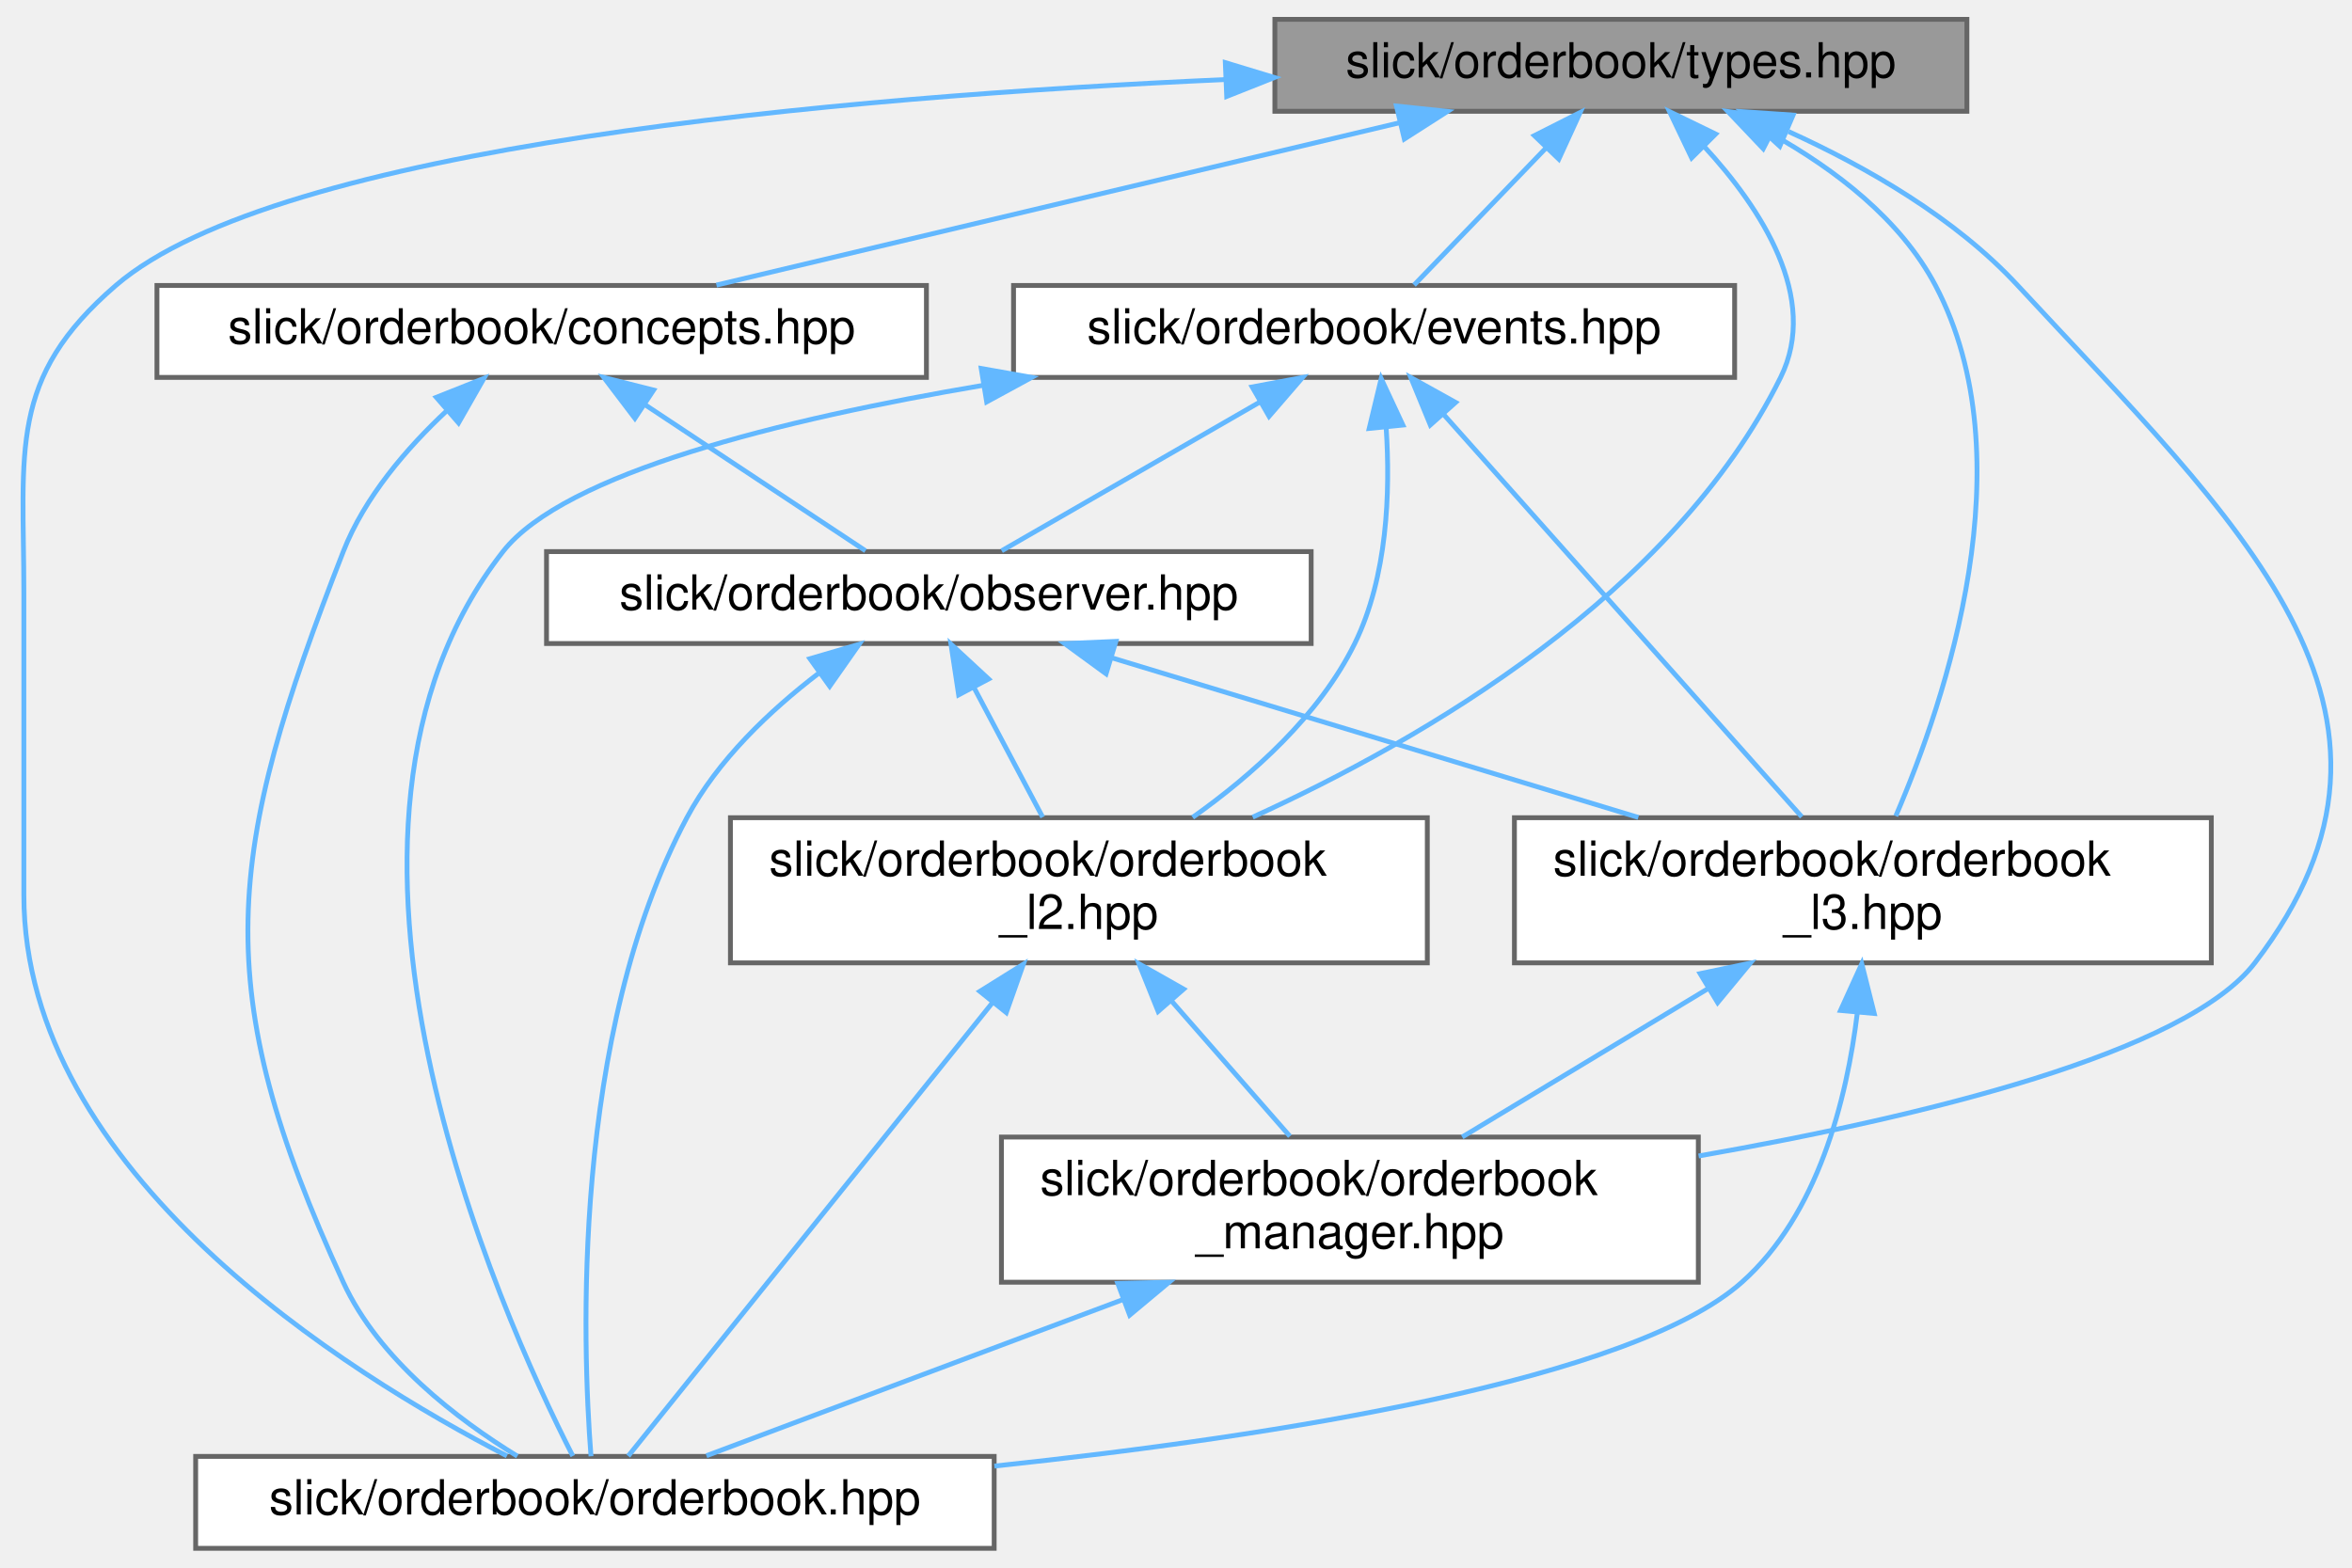
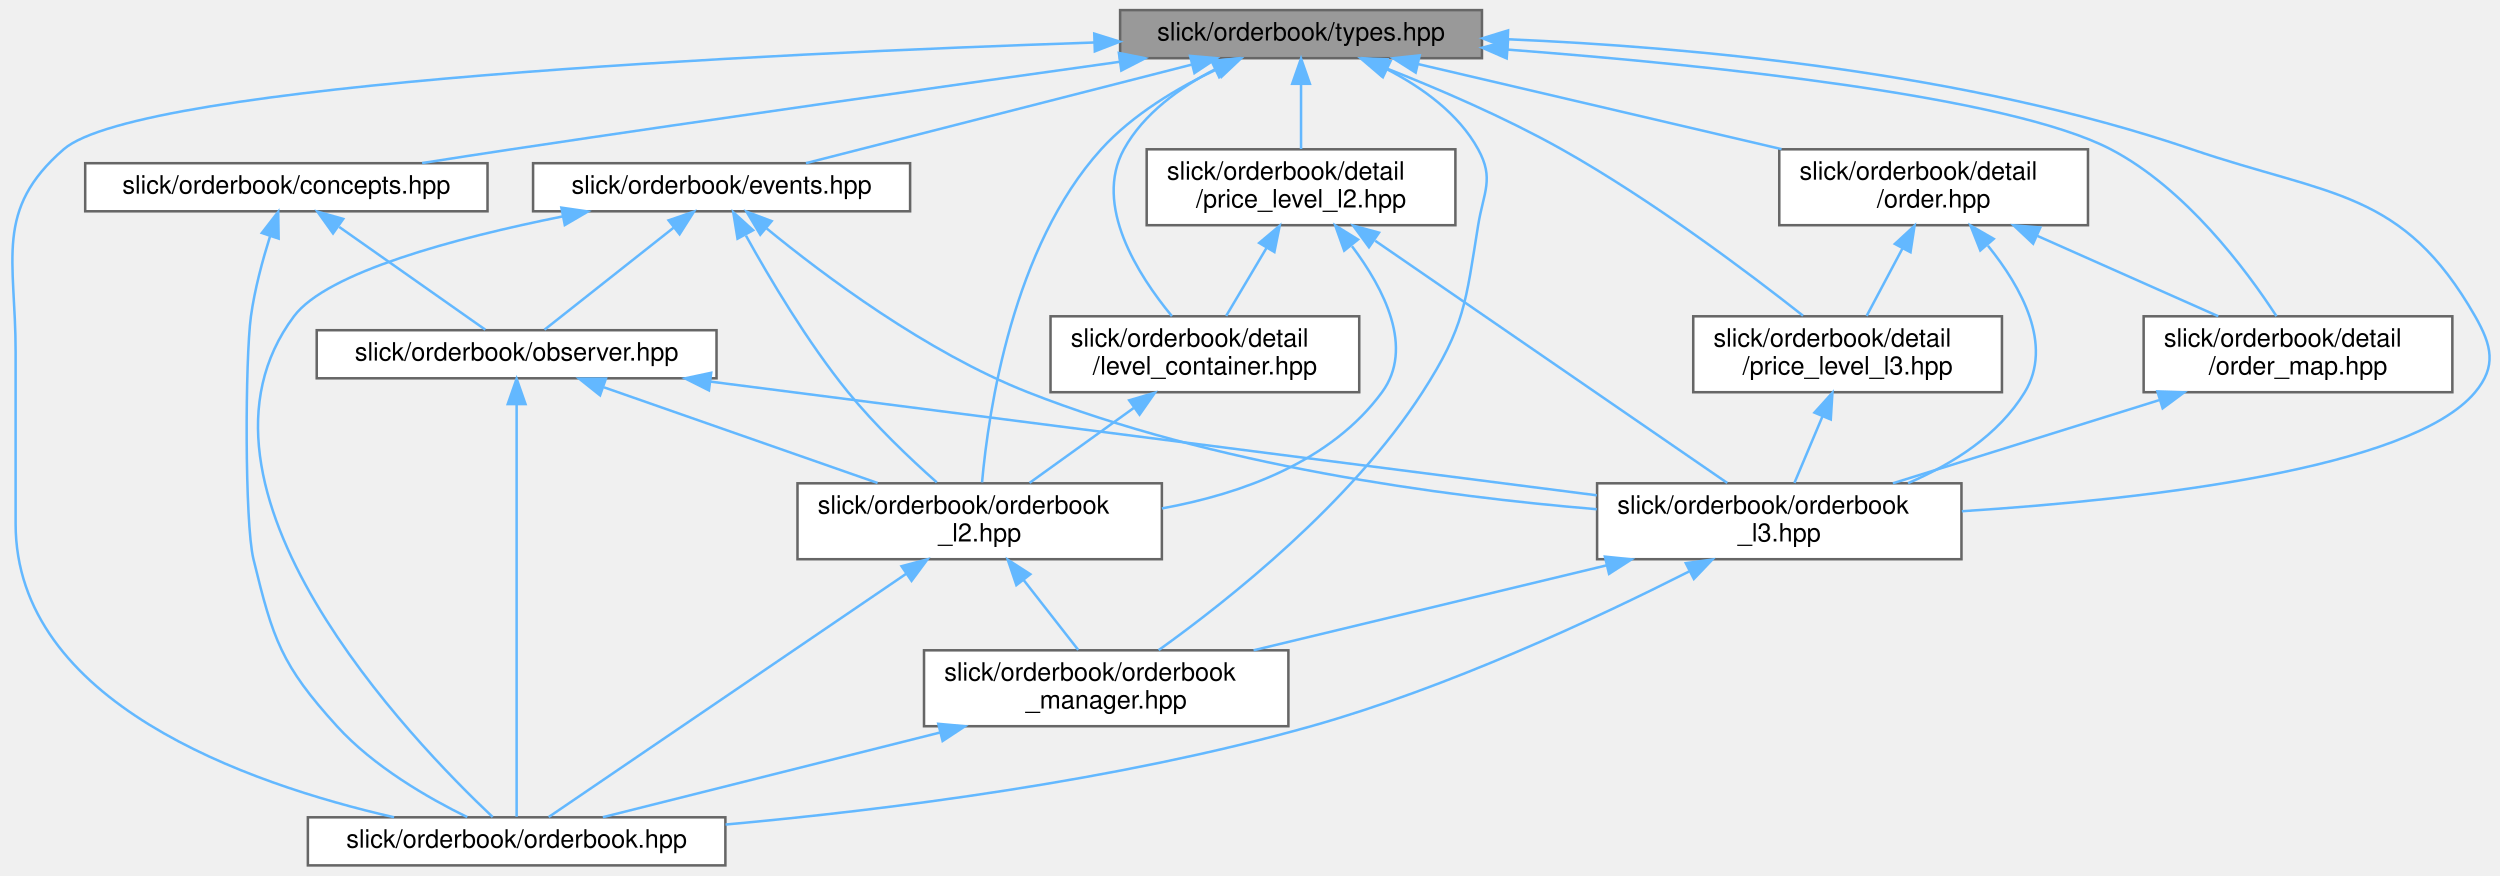
- <svg xmlns="http://www.w3.org/2000/svg" xmlns:xlink="http://www.w3.org/1999/xlink" width="486pt" height="324pt" viewBox="0.00 0.00 485.80 324.00">
-   <g id="graph0" class="graph" transform="scale(1 1) rotate(0) translate(4 320)">
+ <svg xmlns="http://www.w3.org/2000/svg" xmlns:xlink="http://www.w3.org/1999/xlink" width="988pt" height="346pt" viewBox="0.00 0.00 987.96 346.00">
+   <g id="graph0" class="graph" transform="scale(1 1) rotate(0) translate(4 342)">
    <g id="Node000001" class="node">
      <g id="a_Node000001">
        <a xlink:title=" ">
-           <polygon fill="#999999" stroke="#666666" points="402.33,-316 259.33,-316 259.33,-297 402.33,-297 402.33,-316" />
-           <text text-anchor="middle" x="330.83" y="-304" font-family="Helvetica,sans-Serif" font-size="10.00">slick/orderbook/types.hpp</text>
+           <polygon fill="#999999" stroke="#666666" points="581.65,-338 438.65,-338 438.65,-319 581.65,-319 581.65,-338" />
+           <text text-anchor="middle" x="510.15" y="-326" font-family="Helvetica,sans-Serif" font-size="10.00">slick/orderbook/types.hpp</text>
        </a>
      </g>
    </g>
    <g id="Node000002" class="node">
      <g id="a_Node000002">
        <a xlink:href="concepts_8hpp.html" target="_top" xlink:title=" ">
-           <polygon fill="white" stroke="#666666" points="187.33,-261 28.33,-261 28.33,-242 187.33,-242 187.33,-261" />
-           <text text-anchor="middle" x="107.83" y="-249" font-family="Helvetica,sans-Serif" font-size="10.00">slick/orderbook/concepts.hpp</text>
+           <polygon fill="white" stroke="#666666" points="188.65,-277.5 29.65,-277.5 29.65,-258.5 188.65,-258.5 188.65,-277.5" />
+           <text text-anchor="middle" x="109.15" y="-265.5" font-family="Helvetica,sans-Serif" font-size="10.00">slick/orderbook/concepts.hpp</text>
        </a>
      </g>
    </g>
    <g id="edge1_Node000001_Node000002" class="edge">
      <g id="a_edge1_Node000001_Node000002">
        <a xlink:title=" ">
-           <path fill="none" stroke="#63b8ff" d="M285.08,-294.63C243.31,-284.7 182.38,-270.22 143.94,-261.08" />
-           <polygon fill="#63b8ff" stroke="#63b8ff" points="284.46,-298.08 295,-296.98 286.08,-291.27 284.46,-298.08" />
+           <path fill="none" stroke="#63b8ff" d="M438.28,-317.55C375.02,-308.72 280.42,-295.34 198.15,-283 186.71,-281.28 174.44,-279.39 162.79,-277.56" />
+           <polygon fill="#63b8ff" stroke="#63b8ff" points="438.16,-321.06 448.55,-318.98 439.13,-314.13 438.16,-321.06" />
        </a>
      </g>
    </g>
    <g id="Node000004" class="node">
      <g id="a_Node000004">
        <a xlink:href="orderbook_8hpp.html" target="_top" xlink:title=" ">
-           <polygon fill="white" stroke="#666666" points="201.33,-19 36.33,-19 36.33,0 201.33,0 201.33,-19" />
-           <text text-anchor="middle" x="118.83" y="-7" font-family="Helvetica,sans-Serif" font-size="10.00">slick/orderbook/orderbook.hpp</text>
-         </a>
-       </g>
-     </g>
-     <g id="edge17_Node000001_Node000004" class="edge">
-       <g id="a_edge17_Node000001_Node000004">
-         <a xlink:title=" ">
-           <path fill="none" stroke="#63b8ff" d="M249.11,-303.56C168.71,-299.97 53.27,-289.8 19.83,-261 -2.49,-241.77 0.83,-226.96 0.83,-197.5 0.83,-197.5 0.83,-197.5 0.83,-135 0.83,-77.67 67.55,-36.16 100.65,-19.1" />
-           <polygon fill="#63b8ff" stroke="#63b8ff" points="249.09,-307.06 259.23,-303.98 249.38,-300.07 249.09,-307.06" />
+           <polygon fill="white" stroke="#666666" points="282.65,-19 117.65,-19 117.65,0 282.65,0 282.65,-19" />
+           <text text-anchor="middle" x="200.15" y="-7" font-family="Helvetica,sans-Serif" font-size="10.00">slick/orderbook/orderbook.hpp</text>
+         </a>
+       </g>
+     </g>
+     <g id="edge31_Node000001_Node000004" class="edge">
+       <g id="a_edge31_Node000001_Node000004">
+         <a xlink:title=" ">
+           <path fill="none" stroke="#63b8ff" d="M428.53,-325.21C297.35,-320.77 51.21,-309.05 21.15,-283 -6.46,-259.06 2.15,-239.54 2.15,-203 2.15,-203 2.15,-203 2.15,-135 2.15,-64.55 93.1,-32.41 151.72,-19.01" />
+           <polygon fill="#63b8ff" stroke="#63b8ff" points="428.43,-328.71 438.54,-325.54 428.66,-321.71 428.43,-328.71" />
        </a>
      </g>
    </g>
    <g id="Node000005" class="node">
      <g id="a_Node000005">
        <a xlink:href="orderbook__l2_8hpp.html" target="_top" xlink:title=" ">
-           <polygon fill="white" stroke="#666666" points="290.83,-151 146.83,-151 146.83,-121 290.83,-121 290.83,-151" />
-           <text text-anchor="start" x="154.83" y="-139" font-family="Helvetica,sans-Serif" font-size="10.00">slick/orderbook/orderbook</text>
-           <text text-anchor="middle" x="218.83" y="-128" font-family="Helvetica,sans-Serif" font-size="10.00">_l2.hpp</text>
-         </a>
-       </g>
-     </g>
-     <g id="edge18_Node000001_Node000005" class="edge">
-       <g id="a_edge18_Node000001_Node000005">
-         <a xlink:title=" ">
-           <path fill="none" stroke="#63b8ff" d="M347.99,-289.78C359.78,-276.98 371.95,-258.42 363.83,-242 341.65,-197.14 290.02,-167.18 254.75,-151.12" />
-           <polygon fill="#63b8ff" stroke="#63b8ff" points="345.45,-287.37 340.88,-296.93 350.41,-292.3 345.45,-287.37" />
+           <polygon fill="white" stroke="#666666" points="455.15,-151 311.15,-151 311.15,-121 455.15,-121 455.15,-151" />
+           <text text-anchor="start" x="319.15" y="-139" font-family="Helvetica,sans-Serif" font-size="10.00">slick/orderbook/orderbook</text>
+           <text text-anchor="middle" x="383.15" y="-128" font-family="Helvetica,sans-Serif" font-size="10.00">_l2.hpp</text>
+         </a>
+       </g>
+     </g>
+     <g id="edge32_Node000001_Node000005" class="edge">
+       <g id="a_edge32_Node000001_Node000005">
+         <a xlink:title=" ">
+           <path fill="none" stroke="#63b8ff" d="M477.07,-314.73C461.51,-307.37 443.67,-296.82 431.15,-283 396.23,-244.43 386.66,-179.91 384.08,-151.35" />
+           <polygon fill="#63b8ff" stroke="#63b8ff" points="475.84,-318.01 486.4,-318.9 478.69,-311.62 475.84,-318.01" />
        </a>
      </g>
    </g>
    <g id="Node000006" class="node">
      <g id="a_Node000006">
        <a xlink:href="orderbook__manager_8hpp.html" target="_top" xlink:title=" ">
-           <polygon fill="white" stroke="#666666" points="346.83,-85 202.83,-85 202.83,-55 346.83,-55 346.83,-85" />
-           <text text-anchor="start" x="210.83" y="-73" font-family="Helvetica,sans-Serif" font-size="10.00">slick/orderbook/orderbook</text>
-           <text text-anchor="middle" x="274.83" y="-62" font-family="Helvetica,sans-Serif" font-size="10.00">_manager.hpp</text>
-         </a>
-       </g>
-     </g>
-     <g id="edge20_Node000001_Node000006" class="edge">
-       <g id="a_edge20_Node000001_Node000006">
-         <a xlink:title=" ">
-           <path fill="none" stroke="#63b8ff" d="M365.48,-292.81C381.54,-285.51 399.9,-274.98 412.83,-261 457.59,-212.6 501.98,-173.29 461.83,-121 447.56,-102.41 393.31,-89.23 346.89,-81.09" />
-           <polygon fill="#63b8ff" stroke="#63b8ff" points="363.66,-289.78 355.84,-296.93 366.41,-296.21 363.66,-289.78" />
+           <polygon fill="white" stroke="#666666" points="505.15,-85 361.15,-85 361.15,-55 505.15,-55 505.15,-85" />
+           <text text-anchor="start" x="369.15" y="-73" font-family="Helvetica,sans-Serif" font-size="10.00">slick/orderbook/orderbook</text>
+           <text text-anchor="middle" x="433.15" y="-62" font-family="Helvetica,sans-Serif" font-size="10.00">_manager.hpp</text>
+         </a>
+       </g>
+     </g>
+     <g id="edge34_Node000001_Node000006" class="edge">
+       <g id="a_edge34_Node000001_Node000006">
+         <a xlink:title=" ">
+           <path fill="none" stroke="#63b8ff" d="M544.27,-314.54C557.99,-307.44 572.38,-297.15 580.15,-283 586.57,-271.31 582.29,-266.16 580.15,-253 575.2,-222.48 574.9,-212.99 558.15,-187 529.94,-143.19 481.44,-104.79 453.88,-85.07" />
+           <polygon fill="#63b8ff" stroke="#63b8ff" points="542.5,-311.51 534.96,-318.95 545.5,-317.83 542.5,-311.51" />
        </a>
      </g>
    </g>
    <g id="Node000007" class="node">
      <g id="a_Node000007">
        <a xlink:href="orderbook__l3_8hpp.html" target="_top" xlink:title=" ">
-           <polygon fill="white" stroke="#666666" points="452.83,-151 308.83,-151 308.83,-121 452.83,-121 452.83,-151" />
-           <text text-anchor="start" x="316.83" y="-139" font-family="Helvetica,sans-Serif" font-size="10.00">slick/orderbook/orderbook</text>
-           <text text-anchor="middle" x="380.83" y="-128" font-family="Helvetica,sans-Serif" font-size="10.00">_l3.hpp</text>
-         </a>
-       </g>
-     </g>
-     <g id="edge19_Node000001_Node000007" class="edge">
-       <g id="a_edge19_Node000001_Node000007">
-         <a xlink:title=" ">
-           <path fill="none" stroke="#63b8ff" d="M362.11,-292.24C375,-285.03 388.59,-274.73 395.83,-261 414.74,-225.13 398.02,-175.5 387.63,-151.35" />
-           <polygon fill="#63b8ff" stroke="#63b8ff" points="360.24,-289.27 352.95,-296.95 363.44,-295.49 360.24,-289.27" />
+           <polygon fill="white" stroke="#666666" points="771.15,-151 627.15,-151 627.15,-121 771.15,-121 771.15,-151" />
+           <text text-anchor="start" x="635.15" y="-139" font-family="Helvetica,sans-Serif" font-size="10.00">slick/orderbook/orderbook</text>
+           <text text-anchor="middle" x="699.15" y="-128" font-family="Helvetica,sans-Serif" font-size="10.00">_l3.hpp</text>
+         </a>
+       </g>
+     </g>
+     <g id="edge33_Node000001_Node000007" class="edge">
+       <g id="a_edge33_Node000001_Node000007">
+         <a xlink:title=" ">
+           <path fill="none" stroke="#63b8ff" d="M591.86,-326.48C664.58,-323.41 772.94,-313.47 862.15,-283 916.83,-264.33 945.49,-267.17 974.15,-217 980.77,-205.42 982.7,-197.24 974.15,-187 948.77,-156.59 843.93,-144.63 771.3,-139.96" />
+           <polygon fill="#63b8ff" stroke="#63b8ff" points="591.7,-322.99 581.84,-326.87 591.97,-329.98 591.7,-322.99" />
        </a>
      </g>
    </g>
    <g id="Node000008" class="node">
      <g id="a_Node000008">
-         <a xlink:href="events_8hpp.html" target="_top" xlink:title=" ">
-           <polygon fill="white" stroke="#666666" points="354.33,-261 205.33,-261 205.33,-242 354.33,-242 354.33,-261" />
-           <text text-anchor="middle" x="279.83" y="-249" font-family="Helvetica,sans-Serif" font-size="10.00">slick/orderbook/events.hpp</text>
+         <a xlink:href="level__container_8hpp.html" target="_top" xlink:title=" ">
+           <polygon fill="white" stroke="#666666" points="533.15,-217 411.15,-217 411.15,-187 533.15,-187 533.15,-217" />
+           <text text-anchor="start" x="419.15" y="-205" font-family="Helvetica,sans-Serif" font-size="10.00">slick/orderbook/detail</text>
+           <text text-anchor="middle" x="472.15" y="-194" font-family="Helvetica,sans-Serif" font-size="10.00">/level_container.hpp</text>
        </a>
      </g>
    </g>
    <g id="edge12_Node000001_Node000008" class="edge">
      <g id="a_edge12_Node000001_Node000008">
        <a xlink:title=" ">
-           <path fill="none" stroke="#63b8ff" d="M315.45,-289.52C306.46,-280.18 295.47,-268.75 288.09,-261.09" />
-           <polygon fill="#63b8ff" stroke="#63b8ff" points="312.95,-291.97 322.41,-296.75 318,-287.12 312.95,-291.97" />
+           <path fill="none" stroke="#63b8ff" d="M476.04,-314.54C462.32,-307.44 447.93,-297.15 440.15,-283 428.06,-260.97 445.62,-233.4 459.12,-217.05" />
+           <polygon fill="#63b8ff" stroke="#63b8ff" points="474.81,-317.83 485.34,-318.95 477.81,-311.51 474.81,-317.83" />
+         </a>
+       </g>
+     </g>
+     <g id="Node000009" class="node">
+       <g id="a_Node000009">
+         <a xlink:href="order_8hpp.html" target="_top" xlink:title=" ">
+           <polygon fill="white" stroke="#666666" points="821.15,-283 699.15,-283 699.15,-253 821.15,-253 821.15,-283" />
+           <text text-anchor="start" x="707.15" y="-271" font-family="Helvetica,sans-Serif" font-size="10.00">slick/orderbook/detail</text>
+           <text text-anchor="middle" x="760.15" y="-260" font-family="Helvetica,sans-Serif" font-size="10.00">/order.hpp</text>
+         </a>
+       </g>
+     </g>
+     <g id="edge14_Node000001_Node000009" class="edge">
+       <g id="a_edge14_Node000001_Node000009">
+         <a xlink:title=" ">
+           <path fill="none" stroke="#63b8ff" d="M556.37,-316.68C596.85,-307.21 655.92,-293.39 700.05,-283.06" />
+           <polygon fill="#63b8ff" stroke="#63b8ff" points="555.45,-313.31 546.51,-318.99 557.04,-320.12 555.45,-313.31" />
+         </a>
+       </g>
+     </g>
+     <g id="Node000010" class="node">
+       <g id="a_Node000010">
+         <a xlink:href="order__map_8hpp.html" target="_top" xlink:title=" ">
+           <polygon fill="white" stroke="#666666" points="965.15,-217 843.15,-217 843.15,-187 965.15,-187 965.15,-217" />
+           <text text-anchor="start" x="851.15" y="-205" font-family="Helvetica,sans-Serif" font-size="10.00">slick/orderbook/detail</text>
+           <text text-anchor="middle" x="904.15" y="-194" font-family="Helvetica,sans-Serif" font-size="10.00">/order_map.hpp</text>
+         </a>
+       </g>
+     </g>
+     <g id="edge20_Node000001_Node000010" class="edge">
+       <g id="a_edge20_Node000001_Node000010">
+         <a xlink:title=" ">
+           <path fill="none" stroke="#63b8ff" d="M591.87,-322.39C672.68,-316.24 789.92,-304.01 830.15,-283 859.67,-267.59 883.58,-235.55 895.64,-217.04" />
+           <polygon fill="#63b8ff" stroke="#63b8ff" points="591.42,-318.92 581.71,-323.15 591.94,-325.9 591.42,-318.92" />
+         </a>
+       </g>
+     </g>
+     <g id="Node000011" class="node">
+       <g id="a_Node000011">
+         <a xlink:href="price__level__l3_8hpp.html" target="_top" xlink:title=" ">
+           <polygon fill="white" stroke="#666666" points="787.15,-217 665.15,-217 665.15,-187 787.15,-187 787.15,-217" />
+           <text text-anchor="start" x="673.15" y="-205" font-family="Helvetica,sans-Serif" font-size="10.00">slick/orderbook/detail</text>
+           <text text-anchor="middle" x="726.15" y="-194" font-family="Helvetica,sans-Serif" font-size="10.00">/price_level_l3.hpp</text>
+         </a>
+       </g>
+     </g>
+     <g id="edge25_Node000001_Node000011" class="edge">
+       <g id="a_edge25_Node000001_Node000011">
+         <a xlink:title=" ">
+           <path fill="none" stroke="#63b8ff" d="M543.3,-315.22C563.91,-307.09 590.68,-295.63 613.15,-283 648.78,-262.98 686.92,-234.27 708.53,-217.24" />
+           <polygon fill="#63b8ff" stroke="#63b8ff" points="541.78,-312.06 533.72,-318.93 544.31,-318.58 541.78,-312.06" />
+         </a>
+       </g>
+     </g>
+     <g id="Node000012" class="node">
+       <g id="a_Node000012">
+         <a xlink:href="price__level__l2_8hpp.html" target="_top" xlink:title=" ">
+           <polygon fill="white" stroke="#666666" points="571.15,-283 449.15,-283 449.15,-253 571.15,-253 571.15,-283" />
+           <text text-anchor="start" x="457.15" y="-271" font-family="Helvetica,sans-Serif" font-size="10.00">slick/orderbook/detail</text>
+           <text text-anchor="middle" x="510.15" y="-260" font-family="Helvetica,sans-Serif" font-size="10.00">/price_level_l2.hpp</text>
+         </a>
+       </g>
+     </g>
+     <g id="edge21_Node000001_Node000012" class="edge">
+       <g id="a_edge21_Node000001_Node000012">
+         <a xlink:title=" ">
+           <path fill="none" stroke="#63b8ff" d="M510.15,-308.65C510.15,-300.36 510.15,-290.78 510.15,-283.11" />
+           <polygon fill="#63b8ff" stroke="#63b8ff" points="506.65,-308.87 510.15,-318.87 513.65,-308.87 506.65,-308.87" />
+         </a>
+       </g>
+     </g>
+     <g id="Node000013" class="node">
+       <g id="a_Node000013">
+         <a xlink:href="events_8hpp.html" target="_top" xlink:title=" ">
+           <polygon fill="white" stroke="#666666" points="355.65,-277.5 206.65,-277.5 206.65,-258.5 355.65,-258.5 355.65,-277.5" />
+           <text text-anchor="middle" x="281.15" y="-265.5" font-family="Helvetica,sans-Serif" font-size="10.00">slick/orderbook/events.hpp</text>
+         </a>
+       </g>
+     </g>
+     <g id="edge26_Node000001_Node000013" class="edge">
+       <g id="a_edge26_Node000001_Node000013">
+         <a xlink:title=" ">
+           <path fill="none" stroke="#63b8ff" d="M466.96,-316.47C422.69,-305.16 354.79,-287.81 314.49,-277.52" />
+           <polygon fill="#63b8ff" stroke="#63b8ff" points="466.3,-319.91 476.85,-318.99 468.03,-313.13 466.3,-319.91" />
        </a>
      </g>
    </g>
    <g id="Node000003" class="node">
      <g id="a_Node000003">
        <a xlink:href="observer_8hpp.html" target="_top" xlink:title=" ">
-           <polygon fill="white" stroke="#666666" points="266.83,-206 108.83,-206 108.83,-187 266.83,-187 266.83,-206" />
-           <text text-anchor="middle" x="187.83" y="-194" font-family="Helvetica,sans-Serif" font-size="10.00">slick/orderbook/observer.hpp</text>
+           <polygon fill="white" stroke="#666666" points="279.15,-211.5 121.15,-211.5 121.15,-192.5 279.15,-192.5 279.15,-211.5" />
+           <text text-anchor="middle" x="200.15" y="-199.5" font-family="Helvetica,sans-Serif" font-size="10.00">slick/orderbook/observer.hpp</text>
        </a>
      </g>
    </g>
    <g id="edge2_Node000002_Node000003" class="edge">
      <g id="a_edge2_Node000002_Node000003">
        <a xlink:title=" ">
-           <path fill="none" stroke="#63b8ff" d="M129.08,-236.42C143.59,-226.81 162.37,-214.37 174.74,-206.17" />
-           <polygon fill="#63b8ff" stroke="#63b8ff" points="127.09,-233.54 120.68,-241.98 130.95,-239.38 127.09,-233.54" />
+           <path fill="none" stroke="#63b8ff" d="M130.01,-252.33C147.85,-239.78 172.95,-222.13 187.78,-211.7" />
+           <polygon fill="#63b8ff" stroke="#63b8ff" points="127.59,-249.75 121.43,-258.37 131.62,-255.48 127.59,-249.75" />
        </a>
      </g>
    </g>
    <g id="edge11_Node000002_Node000004" class="edge">
      <g id="a_edge11_Node000002_Node000004">
        <a xlink:title=" ">
-           <path fill="none" stroke="#63b8ff" d="M88.26,-235.15C79.97,-227.41 71.23,-217.27 66.83,-206 42.42,-143.49 38.76,-115.96 66.83,-55 74.18,-39.03 90.42,-26.65 102.8,-19.05" />
-           <polygon fill="#63b8ff" stroke="#63b8ff" points="86.06,-237.88 95.9,-241.8 90.65,-232.6 86.06,-237.88" />
+           <path fill="none" stroke="#63b8ff" d="M102.69,-248.57C99.76,-239.24 96.62,-227.66 95.15,-217 92.86,-200.27 92.63,-135.42 96.15,-121 103.93,-89.14 107.11,-79.28 129.15,-55 143.63,-39.06 165.1,-26.68 180.63,-19.07" />
+           <polygon fill="#63b8ff" stroke="#63b8ff" points="99.45,-249.92 105.93,-258.3 106.1,-247.71 99.45,-249.92" />
        </a>
      </g>
    </g>
    <g id="edge3_Node000003_Node000004" class="edge">
      <g id="a_edge3_Node000003_Node000004">
        <a xlink:title=" ">
-           <path fill="none" stroke="#63b8ff" d="M165.01,-180.81C155.02,-173.16 144.16,-162.9 137.83,-151 113.9,-106.02 116.25,-41.92 118.02,-19.03" />
-           <polygon fill="#63b8ff" stroke="#63b8ff" points="163.26,-183.86 173.42,-186.84 167.34,-178.17 163.26,-183.86" />
+           <path fill="none" stroke="#63b8ff" d="M200.15,-182.25C200.15,-141.93 200.15,-48.25 200.15,-19.23" />
+           <polygon fill="#63b8ff" stroke="#63b8ff" points="196.65,-182.32 200.15,-192.32 203.65,-182.32 196.65,-182.32" />
        </a>
      </g>
    </g>
    <g id="edge4_Node000003_Node000005" class="edge">
      <g id="a_edge4_Node000003_Node000005">
        <a xlink:title=" ">
-           <path fill="none" stroke="#63b8ff" d="M197.22,-177.78C201.75,-169.23 207.1,-159.13 211.35,-151.11" />
-           <polygon fill="#63b8ff" stroke="#63b8ff" points="193.99,-176.39 192.4,-186.87 200.18,-179.67 193.99,-176.39" />
+           <path fill="none" stroke="#63b8ff" d="M234.67,-188.93C265.41,-178.18 310.4,-162.44 342.79,-151.12" />
+           <polygon fill="#63b8ff" stroke="#63b8ff" points="233.12,-185.76 224.83,-192.37 235.43,-192.37 233.12,-185.76" />
        </a>
      </g>
    </g>
    <g id="edge8_Node000003_Node000007" class="edge">
      <g id="a_edge8_Node000003_Node000007">
        <a xlink:title=" ">
-           <path fill="none" stroke="#63b8ff" d="M225.52,-184.08C256.68,-174.63 301.08,-161.17 334.43,-151.06" />
-           <polygon fill="#63b8ff" stroke="#63b8ff" points="224.45,-180.74 215.89,-186.99 226.48,-187.44 224.45,-180.74" />
+           <path fill="none" stroke="#63b8ff" d="M276.83,-191.17C372.21,-178.93 533.82,-158.2 627.03,-146.25" />
+           <polygon fill="#63b8ff" stroke="#63b8ff" points="276.15,-187.72 266.67,-192.47 277.04,-194.67 276.15,-187.72" />
        </a>
      </g>
    </g>
    <g id="edge5_Node000005_Node000004" class="edge">
      <g id="a_edge5_Node000005_Node000004">
        <a xlink:title=" ">
-           <path fill="none" stroke="#63b8ff" d="M200.91,-112.69C178.45,-84.73 141.05,-38.17 125.71,-19.07" />
-           <polygon fill="#63b8ff" stroke="#63b8ff" points="198.37,-115.11 207.36,-120.72 203.83,-110.73 198.37,-115.11" />
+           <path fill="none" stroke="#63b8ff" d="M354.13,-115.26C313.61,-87.69 241.79,-38.83 212.81,-19.11" />
+           <polygon fill="#63b8ff" stroke="#63b8ff" points="352.28,-118.23 362.52,-120.96 356.22,-112.44 352.28,-118.23" />
        </a>
      </g>
    </g>
    <g id="edge6_Node000005_Node000006" class="edge">
      <g id="a_edge6_Node000005_Node000006">
        <a xlink:title=" ">
-           <path fill="none" stroke="#63b8ff" d="M238,-113.09C246.09,-103.85 255.27,-93.36 262.44,-85.16" />
-           <polygon fill="#63b8ff" stroke="#63b8ff" points="235.21,-110.97 231.26,-120.8 240.48,-115.58 235.21,-110.97" />
+           <path fill="none" stroke="#63b8ff" d="M400.49,-112.81C407.66,-103.64 415.75,-93.28 422.09,-85.16" />
+           <polygon fill="#63b8ff" stroke="#63b8ff" points="397.65,-110.76 394.25,-120.8 403.16,-115.07 397.65,-110.76" />
        </a>
      </g>
    </g>
    <g id="edge7_Node000006_Node000004" class="edge">
      <g id="a_edge7_Node000006_Node000004">
        <a xlink:title=" ">
-           <path fill="none" stroke="#63b8ff" d="M228.09,-51.47C199.61,-40.79 164.48,-27.62 141.87,-19.14" />
-           <polygon fill="#63b8ff" stroke="#63b8ff" points="226.87,-54.75 237.46,-54.99 229.33,-48.2 226.87,-54.75" />
+           <path fill="none" stroke="#63b8ff" d="M367.44,-52.5C324.09,-41.62 269.07,-27.8 234.22,-19.05" />
+           <polygon fill="#63b8ff" stroke="#63b8ff" points="366.79,-55.95 377.34,-54.99 368.5,-49.16 366.79,-55.95" />
        </a>
      </g>
    </g>
    <g id="edge9_Node000007_Node000004" class="edge">
      <g id="a_edge9_Node000007_Node000004">
        <a xlink:title=" ">
-           <path fill="none" stroke="#63b8ff" d="M379.69,-110.74C377.51,-92.75 371.57,-69 355.83,-55 333.19,-34.87 260.38,-23.27 201.37,-17" />
-           <polygon fill="#63b8ff" stroke="#63b8ff" points="376.21,-111.17 380.6,-120.81 383.18,-110.54 376.21,-111.17" />
+           <path fill="none" stroke="#63b8ff" d="M663.48,-116.15C626.97,-97.69 568.11,-70.19 514.15,-55 437.31,-33.36 346.78,-21.96 282.72,-16.14" />
+           <polygon fill="#63b8ff" stroke="#63b8ff" points="662.22,-119.44 672.71,-120.87 665.4,-113.2 662.22,-119.44" />
        </a>
      </g>
    </g>
    <g id="edge10_Node000007_Node000006" class="edge">
      <g id="a_edge10_Node000007_Node000006">
        <a xlink:title=" ">
-           <path fill="none" stroke="#63b8ff" d="M348.86,-115.69C332.49,-105.82 312.94,-94.01 298.04,-85.01" />
-           <polygon fill="#63b8ff" stroke="#63b8ff" points="347.2,-118.78 357.57,-120.95 350.82,-112.79 347.2,-118.78" />
-         </a>
-       </g>
-     </g>
-     <g id="edge13_Node000008_Node000003" class="edge">
-       <g id="a_edge13_Node000008_Node000003">
-         <a xlink:title=" ">
-           <path fill="none" stroke="#63b8ff" d="M256.34,-236.97C239.52,-227.28 217.38,-214.52 202.88,-206.17" />
-           <polygon fill="#63b8ff" stroke="#63b8ff" points="254.64,-240.03 265.05,-241.98 258.13,-233.96 254.64,-240.03" />
-         </a>
-       </g>
-     </g>
-     <g id="edge14_Node000008_Node000004" class="edge">
-       <g id="a_edge14_Node000008_Node000004">
-         <a xlink:title=" ">
-           <path fill="none" stroke="#63b8ff" d="M199.12,-240.38C157.36,-233.3 112.51,-222.19 99.83,-206 54.42,-148 99.17,-48.7 114.26,-19.08" />
-           <polygon fill="#63b8ff" stroke="#63b8ff" points="198.65,-243.85 209.08,-242 199.78,-236.94 198.65,-243.85" />
-         </a>
-       </g>
-     </g>
-     <g id="edge15_Node000008_Node000005" class="edge">
-       <g id="a_edge15_Node000008_Node000005">
-         <a xlink:title=" ">
-           <path fill="none" stroke="#63b8ff" d="M282.33,-231.53C283.2,-218.37 282.61,-200.8 275.83,-187 268.51,-172.11 254.59,-159.77 242.34,-151.07" />
-           <polygon fill="#63b8ff" stroke="#63b8ff" points="278.82,-231.45 281.3,-241.75 285.78,-232.15 278.82,-231.45" />
-         </a>
-       </g>
-     </g>
-     <g id="edge16_Node000008_Node000007" class="edge">
-       <g id="a_edge16_Node000008_Node000007">
-         <a xlink:title=" ">
-           <path fill="none" stroke="#63b8ff" d="M294.18,-234.37C313.98,-212.12 349.37,-172.36 368.21,-151.18" />
-           <polygon fill="#63b8ff" stroke="#63b8ff" points="291.45,-232.17 287.42,-241.97 296.68,-236.83 291.45,-232.17" />
+           <path fill="none" stroke="#63b8ff" d="M630.92,-118.58C587.74,-108.19 532.51,-94.9 491.39,-85.01" />
+           <polygon fill="#63b8ff" stroke="#63b8ff" points="630.24,-122.02 640.78,-120.95 631.87,-115.21 630.24,-122.02" />
+         </a>
+       </g>
+     </g>
+     <g id="edge13_Node000008_Node000005" class="edge">
+       <g id="a_edge13_Node000008_Node000005">
+         <a xlink:title=" ">
+           <path fill="none" stroke="#63b8ff" d="M444,-180.75C430.61,-171.13 414.94,-159.86 402.85,-151.16" />
+           <polygon fill="#63b8ff" stroke="#63b8ff" points="442.24,-183.8 452.4,-186.8 446.33,-178.12 442.24,-183.8" />
+         </a>
+       </g>
+     </g>
+     <g id="edge19_Node000009_Node000007" class="edge">
+       <g id="a_edge19_Node000009_Node000007">
+         <a xlink:title=" ">
+           <path fill="none" stroke="#63b8ff" d="M781.61,-244.89C794.92,-228.4 807.49,-205.6 796.15,-187 785.85,-170.09 767.79,-158.66 750.03,-151.05" />
+           <polygon fill="#63b8ff" stroke="#63b8ff" points="778.6,-243.03 774.71,-252.88 783.9,-247.6 778.6,-243.03" />
+         </a>
+       </g>
+     </g>
+     <g id="edge15_Node000009_Node000010" class="edge">
+       <g id="a_edge15_Node000009_Node000010">
+         <a xlink:title=" ">
+           <path fill="none" stroke="#63b8ff" d="M801.14,-248.78C823.84,-238.69 851.63,-226.34 872.63,-217.01" />
+           <polygon fill="#63b8ff" stroke="#63b8ff" points="799.47,-245.7 791.75,-252.95 802.31,-252.09 799.47,-245.7" />
+         </a>
+       </g>
+     </g>
+     <g id="edge17_Node000009_Node000011" class="edge">
+       <g id="a_edge17_Node000009_Node000011">
+         <a xlink:title=" ">
+           <path fill="none" stroke="#63b8ff" d="M747.91,-243.96C743.16,-235 737.86,-225.03 733.68,-217.16" />
+           <polygon fill="#63b8ff" stroke="#63b8ff" points="744.83,-245.61 752.61,-252.8 751.01,-242.32 744.83,-245.61" />
+         </a>
+       </g>
+     </g>
+     <g id="edge16_Node000010_Node000007" class="edge">
+       <g id="a_edge16_Node000010_Node000007">
+         <a xlink:title=" ">
+           <path fill="none" stroke="#63b8ff" d="M849.24,-183.86C816.32,-173.58 774.99,-160.68 744.04,-151.01" />
+           <polygon fill="#63b8ff" stroke="#63b8ff" points="848.58,-187.32 859.17,-186.95 850.66,-180.63 848.58,-187.32" />
+         </a>
+       </g>
+     </g>
+     <g id="edge18_Node000011_Node000007" class="edge">
+       <g id="a_edge18_Node000011_Node000007">
+         <a xlink:title=" ">
+           <path fill="none" stroke="#63b8ff" d="M716.2,-177.39C712.48,-168.59 708.38,-158.86 705.13,-151.16" />
+           <polygon fill="#63b8ff" stroke="#63b8ff" points="713.05,-178.94 720.16,-186.8 719.5,-176.22 713.05,-178.94" />
+         </a>
+       </g>
+     </g>
+     <g id="edge23_Node000012_Node000005" class="edge">
+       <g id="a_edge23_Node000012_Node000005">
+         <a xlink:title=" ">
+           <path fill="none" stroke="#63b8ff" d="M530.28,-244.7C543.05,-227.75 554.97,-204.46 542.15,-187 522.12,-159.7 487.19,-146.91 455.16,-141.07" />
+           <polygon fill="#63b8ff" stroke="#63b8ff" points="527.21,-242.94 523.65,-252.92 532.66,-247.34 527.21,-242.94" />
+         </a>
+       </g>
+     </g>
+     <g id="edge24_Node000012_Node000007" class="edge">
+       <g id="a_edge24_Node000012_Node000007">
+         <a xlink:title=" ">
+           <path fill="none" stroke="#63b8ff" d="M539.44,-246.85C578.04,-220.31 644.95,-174.28 678.59,-151.14" />
+           <polygon fill="#63b8ff" stroke="#63b8ff" points="537,-244.29 530.74,-252.84 540.96,-250.06 537,-244.29" />
+         </a>
+       </g>
+     </g>
+     <g id="edge22_Node000012_Node000008" class="edge">
+       <g id="a_edge22_Node000012_Node000008">
+         <a xlink:title=" ">
+           <path fill="none" stroke="#63b8ff" d="M496.47,-243.96C491.16,-235 485.23,-225.03 480.56,-217.16" />
+           <polygon fill="#63b8ff" stroke="#63b8ff" points="493.61,-245.98 501.72,-252.8 499.62,-242.41 493.61,-245.98" />
+         </a>
+       </g>
+     </g>
+     <g id="edge27_Node000013_Node000003" class="edge">
+       <g id="a_edge27_Node000013_Node000003">
+         <a xlink:title=" ">
+           <path fill="none" stroke="#63b8ff" d="M262.15,-251.99C246.3,-239.46 224.25,-222.04 211.16,-211.7" />
+           <polygon fill="#63b8ff" stroke="#63b8ff" points="260.21,-254.92 270.23,-258.37 264.55,-249.42 260.21,-254.92" />
+         </a>
+       </g>
+     </g>
+     <g id="edge28_Node000013_Node000004" class="edge">
+       <g id="a_edge28_Node000013_Node000004">
+         <a xlink:title=" ">
+           <path fill="none" stroke="#63b8ff" d="M218.29,-256.46C175.81,-247.91 125.16,-234.42 112.15,-217 61.78,-149.56 159.06,-48.92 190.69,-19.11" />
+           <polygon fill="#63b8ff" stroke="#63b8ff" points="217.84,-259.94 228.33,-258.42 219.19,-253.07 217.84,-259.94" />
+         </a>
+       </g>
+     </g>
+     <g id="edge29_Node000013_Node000005" class="edge">
+       <g id="a_edge29_Node000013_Node000005">
+         <a xlink:title=" ">
+           <path fill="none" stroke="#63b8ff" d="M290.77,-248.9C300.07,-232.1 315.08,-206.8 331.15,-187 341.73,-173.97 355.48,-160.88 366.19,-151.37" />
+           <polygon fill="#63b8ff" stroke="#63b8ff" points="287.45,-247.67 285.76,-258.13 293.6,-251.01 287.45,-247.67" />
+         </a>
+       </g>
+     </g>
+     <g id="edge30_Node000013_Node000007" class="edge">
+       <g id="a_edge30_Node000013_Node000007">
+         <a xlink:title=" ">
+           <path fill="none" stroke="#63b8ff" d="M298.96,-251.71C321.44,-233.28 362.03,-202.82 402.15,-187 475.49,-158.09 565.44,-145.89 627.01,-140.75" />
+           <polygon fill="#63b8ff" stroke="#63b8ff" points="296.44,-249.25 291.01,-258.35 300.93,-254.62 296.44,-249.25" />
        </a>
      </g>
    </g>
  </g>
</svg>
